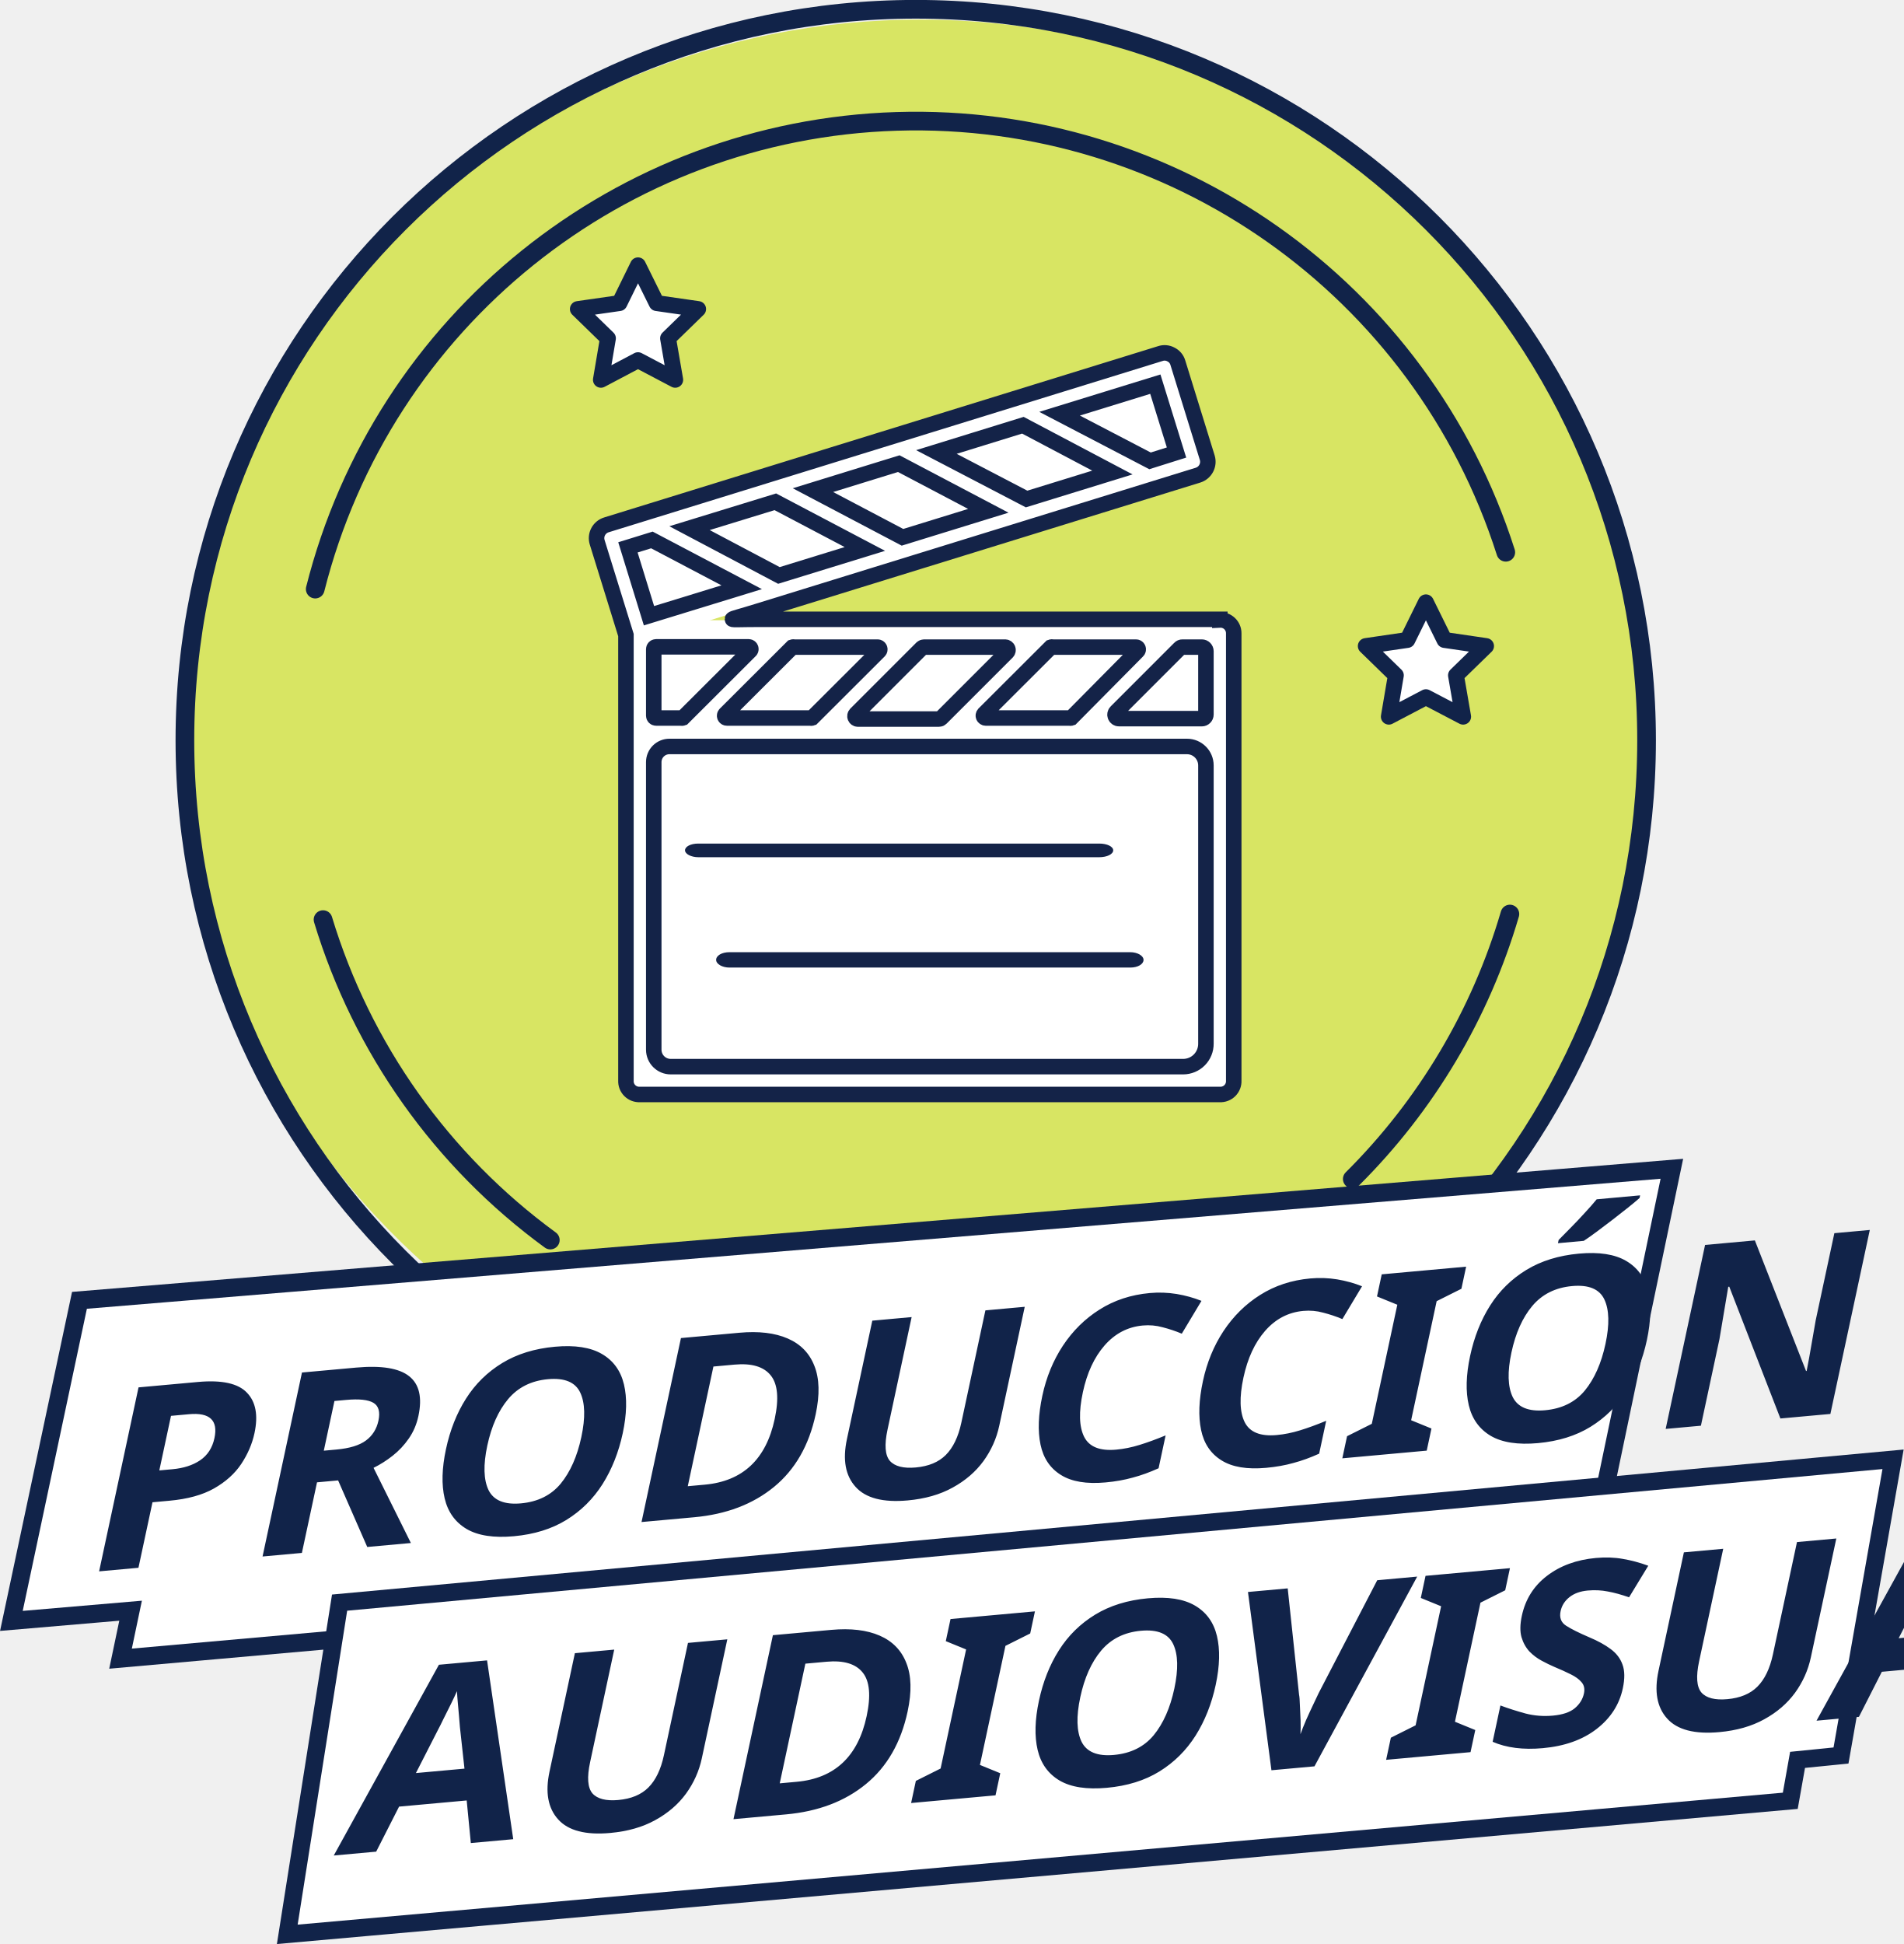
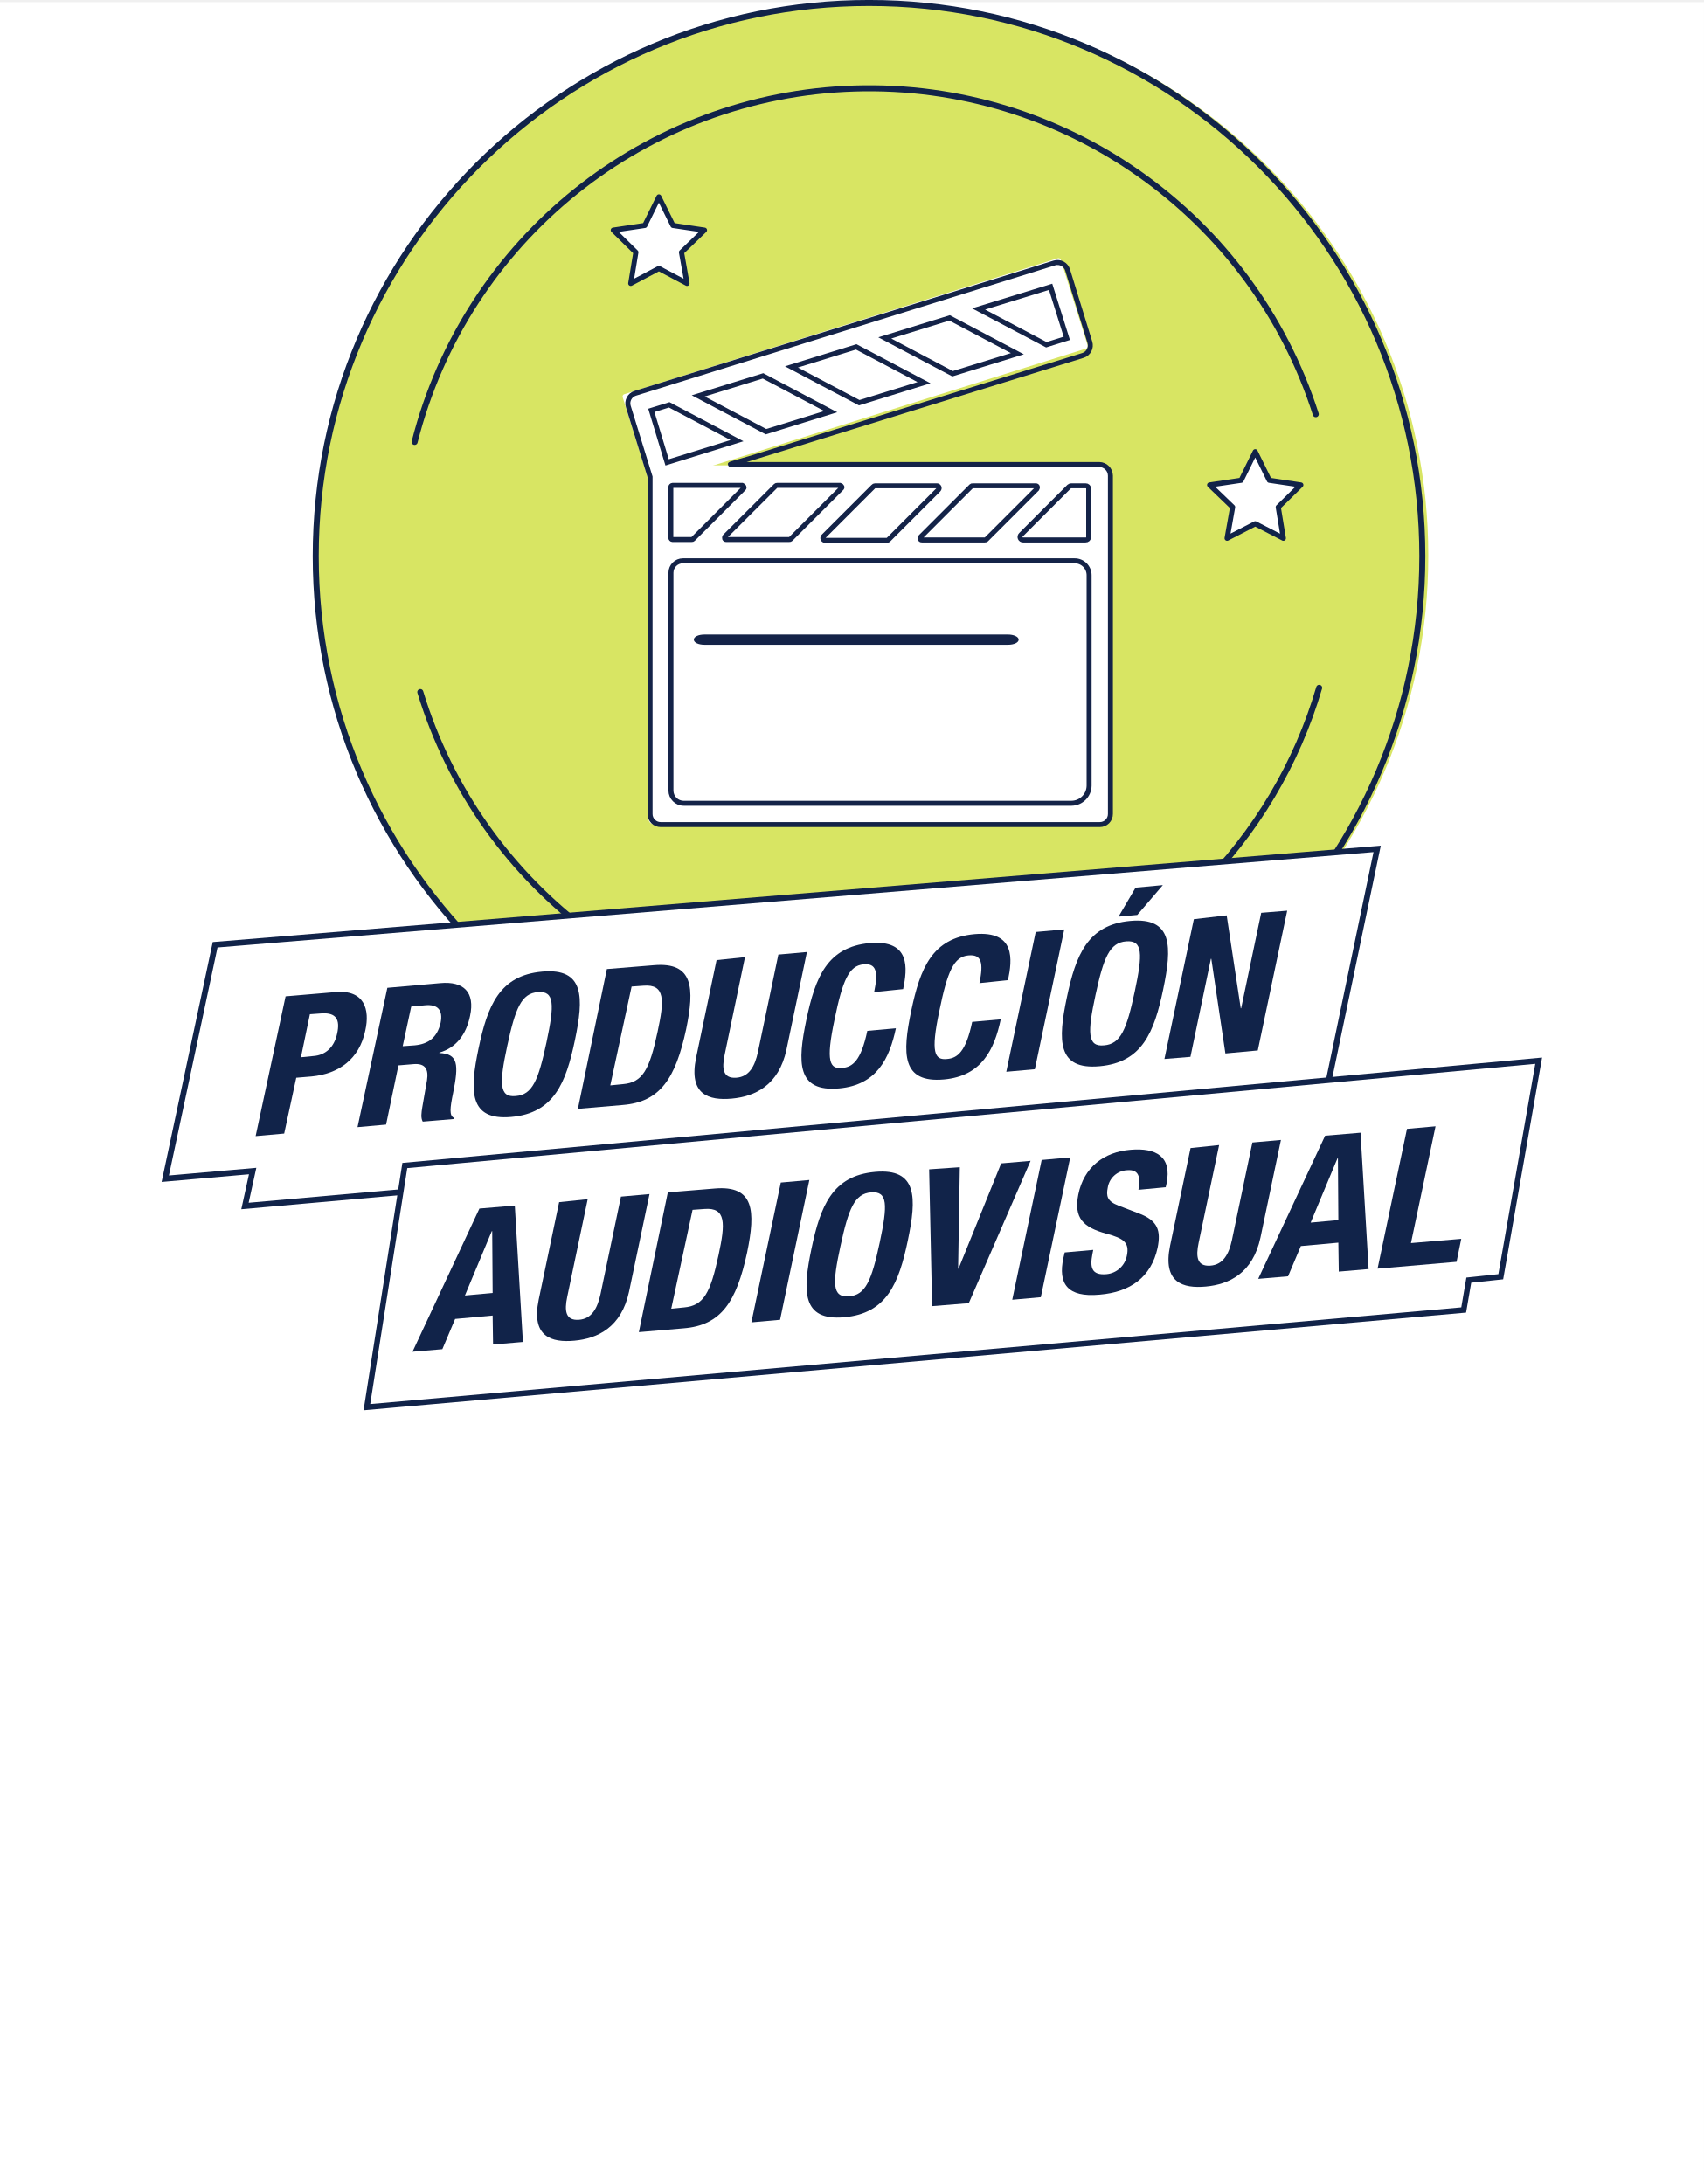
- <svg xmlns="http://www.w3.org/2000/svg" viewBox="0 0 143.73 146.75">
+ <svg xmlns="http://www.w3.org/2000/svg" viewBox="0 0 399.74 512.5">
  <defs>
-     <style>.cls-1{fill:#d8e563;}.cls-2,.cls-4,.cls-6,.cls-7{fill:#fff;}.cls-2,.cls-3,.cls-4,.cls-6{stroke:#112349;}.cls-2,.cls-3{stroke-linecap:round;stroke-linejoin:round;}.cls-2{stroke-width:1.2px;}.cls-3,.cls-9{fill:none;}.cls-3{stroke-width:1.41px;}.cls-4,.cls-6,.cls-9{stroke-miterlimit:10;}.cls-4{stroke-width:1.36px;}.cls-5{font-size:19.85px;fill:#112349;font-family:Helvetica-CondensedBold, Helvetica-Condensed;font-weight:700;letter-spacing:0em;}.cls-6{stroke-width:1.32px;}.cls-8{fill:#142348;}.cls-9{stroke:#142348;stroke-width:1.17px;}</style>
+     <style>.cls-1,.cls-4,.cls-7,.cls-9{fill:#fff;}.cls-2{fill:#142348;}.cls-3{fill:#d8e563;}.cls-4,.cls-5,.cls-7,.cls-9{stroke:#112349;}.cls-4,.cls-5{stroke-linecap:round;stroke-linejoin:round;}.cls-4{stroke-width:1.2px;}.cls-5,.cls-6{fill:none;}.cls-5{stroke-width:1.41px;}.cls-6{stroke:#142348;stroke-width:1.17px;}.cls-6,.cls-7,.cls-9{stroke-miterlimit:10;}.cls-7{stroke-width:1.36px;}.cls-8{fill:#112349;}.cls-9{stroke-width:1.32px;}</style>
  </defs>
  <g id="Capa_2" data-name="Capa 2">
-     <g id="Prod._Multimedial" data-name="Prod. Multimedial">
-       <ellipse class="cls-1" cx="69.48" cy="55.54" rx="55.44" ry="54.06" />
-       <polygon class="cls-2" points="107.66 45.47 109.06 48.31 112.2 48.77 109.93 50.98 110.47 54.1 107.66 52.63 104.86 54.1 105.39 50.98 103.12 48.77 106.26 48.31 107.66 45.47" />
-       <circle class="cls-3" cx="69.14" cy="55.88" r="55.18" />
-       <path class="cls-3" d="M41.55,93.61A46.73,46.73,0,0,1,24.39,69.42" />
-       <path class="cls-3" d="M114,69a46.73,46.73,0,0,1-11.9,20" />
-       <path class="cls-3" d="M23.8,44.47a46.76,46.76,0,0,1,89.89-2.78" />
-       <polygon class="cls-2" points="48.17 20.03 49.58 22.88 52.71 23.33 50.44 25.54 50.98 28.67 48.17 27.19 45.37 28.67 45.9 25.54 43.63 23.33 46.77 22.88 48.17 20.03" />
-       <polygon class="cls-4" points="126.23 88.23 6 98.16 0.86 122.36 9.86 121.59 9.1 125.21 120.58 115.29 126.23 88.23" />
-       <text class="cls-5" transform="matrix(0.99, -0.09, -0.21, 0.98, 5.72, 118.78)">PRODUCCIÓN</text>
-       <polygon class="cls-6" points="142.93 110.16 25.64 120.98 21.69 146.02 135.17 135.94 135.72 132.85 139 132.52 142.93 110.16" />
-       <text class="cls-5" transform="matrix(0.99, -0.09, -0.21, 0.98, 25.2, 140.07)">AUDIOVISUAL</text>
-       <rect class="cls-7" x="47.16" y="46.82" width="45.99" height="35.81" rx="1.2" ry="1.2" />
-       <rect class="cls-7" x="44.82" y="32.72" width="45.82" height="9.45" rx="0.58" ry="0.58" transform="translate(-8.1 21.97) rotate(-17.4)" />
-       <path class="cls-8" d="M83,63.68H52.72c-.58,0-1,.23-1,.51s.47.52,1,.52H83c.58,0,1.05-.23,1.05-.52s-.47-.51-1.05-.51Z" />
-       <path class="cls-8" d="M85.34,71.88H55.07c-.58,0-1,.26-1,.58s.47.58,1,.58H85.34c.58,0,1-.26,1-.58s-.47-.58-1-.58Z" />
-       <path class="cls-9" d="M92.1,46.75H57.31c-2.71,0-2.62.18-.09-.61L90.45,35.87a1.06,1.06,0,0,0,.7-1.32l-2.22-7.17a1,1,0,0,0-.52-.62,1,1,0,0,0-.8-.07L45.79,39.62a1.05,1.05,0,0,0-.7,1.32l2.17,7V81.57a1,1,0,0,0,1.05,1.05H92.1a1,1,0,0,0,1.05-1.05V47.8a1,1,0,0,0-1.05-1Zm-6.22,2.4-5,5.05a.18.18,0,0,1-.12,0H74.42a.18.18,0,0,1-.13-.3l5.06-5.05a.17.17,0,0,1,.12,0h6.29A.17.17,0,0,1,85.88,49.15Zm-9.83.07-5,5a.2.2,0,0,1-.15.06H64.76a.22.22,0,0,1-.15-.37l5-5a.25.25,0,0,1,.16-.06H75.9A.22.22,0,0,1,76.05,49.22Zm-9.67-.08L61.31,54.2a.17.17,0,0,1-.12,0H54.88a.17.17,0,0,1-.12-.29l5.07-5.06a.18.18,0,0,1,.12,0h6.31A.17.17,0,0,1,66.38,49.14Zm-9.76,0L51.55,54.2a.17.17,0,0,1-.12,0h-1.9a.17.17,0,0,1-.17-.17V49a.17.17,0,0,1,.17-.17h7A.17.17,0,0,1,56.62,49.14ZM87.23,29l1.6,5.16-2,.63L80,31.23Zm-10,3.1,6.76,3.57-6.48,2L70.7,34.12ZM67.86,35l6.76,3.56-6.48,2L61.38,37Zm-9.32,2.88,6.76,3.56-6.49,2-6.75-3.57ZM47.41,41.32l1.81-.56L56,44.33l-7,2.15Zm41.92,39.2H50.64a1.28,1.28,0,0,1-1.28-1.28V57.53a1.18,1.18,0,0,1,1.19-1.18H89.62a1.43,1.43,0,0,1,1.43,1.43v21A1.72,1.72,0,0,1,89.33,80.52Zm1.41-26.27H84.49a.3.3,0,0,1-.21-.52l4.79-4.79a.27.27,0,0,1,.21-.09h1.46a.31.31,0,0,1,.31.31v4.78A.31.31,0,0,1,90.74,54.25Z" />
+     <g id="Layer_1" data-name="Layer 1">
+       <rect class="cls-1" y="0.5" width="399.74" height="512" />
+       <path class="cls-2" d="M234.17,162.1h-68.6c-1.3,0-2.4.6-2.4,1.3s1.1,1.3,2.4,1.3h68.6c1.3,0,2.4-.6,2.4-1.3s-1.1-1.3-2.4-1.3Z" />
+       <ellipse class="cls-3" cx="204.67" cy="130.4" rx="130.4" ry="129.9" />
+       <polygon class="cls-4" points="294.47 106 297.77 112.7 305.17 113.8 299.87 119 301.07 126.3 294.47 122.9 287.87 126.3 289.17 119 283.77 113.8 291.17 112.7 294.47 106" />
+       <circle class="cls-5" cx="203.87" cy="130.5" r="129.8" />
+       <path class="cls-5" d="M139,219.3a110.25,110.25,0,0,1-40.4-56.9" />
+       <path class="cls-5" d="M309.47,161.4a110.22,110.22,0,0,1-28,47.1" />
+       <path class="cls-5" d="M97.27,103.7a110,110,0,0,1,211.4-6.5" />
+       <polygon class="cls-4" points="154.57 46.2 157.87 52.9 165.27 54 159.87 59.2 161.17 66.5 154.57 63 147.97 66.5 149.17 59.2 143.87 54 151.27 52.9 154.57 46.2" />
+       <path class="cls-1" d="M259.17,193.4H153.37a1.16,1.16,0,0,1-1.2-1.2V110.4a1.16,1.16,0,0,1,1.2-1.2h105.8a1.16,1.16,0,0,1,1.2,1.2v81.8A1.16,1.16,0,0,1,259.17,193.4Z" />
+       <path class="cls-1" d="M153.07,113.7l101.7-31.9a.57.57,0,0,0,.4-.7L248.87,61a.57.57,0,0,0-.7-.4L146.47,92.5a.57.57,0,0,0-.4.7l6.3,20.1C152.37,113.6,152.67,113.8,153.07,113.7Z" />
+       <path class="cls-2" d="M236.47,148.9h-71.2c-1.4,0-2.5.5-2.5,1.2s1.1,1.2,2.5,1.2h71.2c1.4,0,2.5-.5,2.5-1.2s-1.2-1.2-2.5-1.2Z" />
+       <path class="cls-6" d="M257.87,109h-81.8c-6.4,0-6.2.4-.2-1.4l78.2-24.2a2.47,2.47,0,0,0,1.6-3.1l-5.2-16.9a2.49,2.49,0,0,0-3.1-1.7L149,92.3a2.47,2.47,0,0,0-1.6,3.1l5.1,16.5V191a2.48,2.48,0,0,0,2.5,2.5H258a2.48,2.48,0,0,0,2.5-2.5V111.6a2.65,2.65,0,0,0-2.6-2.6Zm-14.6,5.7-11.9,11.9a.37.37,0,0,1-.3.1h-14.8a.4.4,0,0,1-.3-.7l11.9-11.9a.37.37,0,0,1,.3-.1H243C243.37,114,243.47,114.4,243.27,114.7Zm-23.1.2-11.7,11.7a.52.52,0,0,1-.4.2h-14.5a.54.54,0,0,1-.4-.9l11.7-11.7a.52.52,0,0,1,.4-.2h14.5A.53.53,0,0,1,220.17,114.9Zm-22.8-.3-11.9,11.9a.37.37,0,0,1-.3.1h-14.8c-.4,0-.5-.4-.3-.7L182,114a.37.37,0,0,1,.3-.1h14.8C197.47,114,197.67,114.4,197.37,114.6Zm-22.9,0-11.9,11.9a.37.37,0,0,1-.3.1h-4.5a.43.43,0,0,1-.4-.4V114.3a.43.43,0,0,1,.4-.4h16.4C174.47,114,174.67,114.4,174.47,114.6Zm72-47.3,3.8,12.1-4.8,1.5-15.9-8.4Zm-23.7,7.3,15.9,8.4-15.2,4.7-15.9-8.4Zm-21.9,6.8,15.9,8.4-15.2,4.7-15.9-8.4ZM179,88.2l15.9,8.4-15.2,4.7-15.9-8.4Zm-26.2,8.1L157,95l15.9,8.4-16.4,5.1Zm98.6,92.2h-91a3,3,0,0,1-3-3V134.4a2.8,2.8,0,0,1,2.8-2.8h91.9a3.37,3.37,0,0,1,3.4,3.4v49.4A4.18,4.18,0,0,1,251.37,188.5Zm3.3-61.8H240a.7.7,0,0,1-.5-1.2l11.3-11.3a.76.76,0,0,1,.5-.2h3.4a.68.68,0,0,1,.7.7V126A.68.68,0,0,1,254.67,126.7Z" />
+       <polygon class="cls-7" points="323.07 199.2 50.47 221.7 38.77 276.6 59.27 274.8 57.47 283 310.27 260.5 323.07 199.2" />
+       <path class="cls-8" d="M67,233.8l11.7-1c6.8-.6,8.1,4.1,7,9-1.4,6.8-6.3,10.2-12.6,10.8l-3.6.3L66.67,266l-6.7.6Zm3.6,14.3,3-.3c2.6-.2,4.8-1.9,5.5-5.3.7-3.2-.2-4.9-3.6-4.7l-2.8.2Z" />
+       <path class="cls-8" d="M90.87,231.8l12.4-1.1c5.5-.5,8.2,2.1,7,7.7-.9,4.4-3.3,7.5-7.2,8.6v.1c4.4.2,4.6,2.6,3.2,9.5-.7,3.4-.9,5.2.2,5.7l-.1.3-7.2.6c-.5-.9-.3-2.1-.1-3.4l1.1-6.3c.4-2.6-.4-4-3.1-3.8l-3.6.3-2.9,13.9-6.7.6Zm3.6,13.7,2.8-.2c3.2-.3,5.3-1.8,6.1-5.3.6-3-.7-4.4-3.7-4.1l-3.2.3Z" />
+       <path class="cls-8" d="M127.17,228c10-.9,9.8,6.1,7.7,16.1s-4.9,17.1-14.9,18-9.8-6.1-7.7-16.1S117.17,228.9,127.17,228ZM121,257.2c3.9-.3,5.3-3.7,7.2-12.6s1.9-12.1-2-11.8-5.3,3.8-7.2,12.6S117.07,257.6,121,257.2Z" />
+       <path class="cls-8" d="M142.37,227.4l11-.9c9.3-.8,9.6,5.3,7.6,15-2.5,11.6-6.1,17.1-14.9,17.8l-10.5.9Zm.8,27.3,3-.3c4.6-.4,6.2-3.4,8.1-12.3,1.6-7.4,1.8-11.2-3.3-10.8l-2.8.2Z" />
+       <path class="cls-8" d="M174.77,224.6,170,247.5c-.7,3.3-.4,5.6,2.7,5.4s4.4-2.8,5.1-6l4.8-22.9,6.7-.6-4.8,22.9c-1.8,8.4-7.4,11-12.8,11.5s-10.2-.9-8.4-9.6l4.8-22.9Z" />
+       <path class="cls-8" d="M205.07,232.8c1-4.8.5-6.8-2.5-6.5-3.4.3-4.9,3.7-6.8,13-2.1,9.9-1.1,11.6,1.8,11.3,2.4-.2,4.4-1.6,5.9-8.7l6.7-.6c-1.5,7.1-4.5,13.3-13.3,14.1-10,.9-9.8-6.1-7.7-16.1s4.9-17.1,14.9-18c9.6-.8,8.8,6,7.8,10.8Z" />
+       <path class="cls-8" d="M229.77,230.7c1-4.8.5-6.8-2.6-6.5-3.4.3-4.9,3.7-6.8,13-2.1,9.9-1.1,11.6,1.8,11.3,2.4-.2,4.4-1.6,5.9-8.7l6.7-.6c-1.5,7.1-4.5,13.3-13.3,14.1-10,.9-9.8-6.1-7.7-16.1s4.9-17.1,14.9-18c9.6-.8,8.8,6,7.8,10.8Z" />
+       <path class="cls-8" d="M236.07,251.5l6.9-32.8,6.7-.6-6.9,32.8Z" />
+       <path class="cls-8" d="M265.17,216.1c10-.9,9.8,6.1,7.7,16.1s-4.9,17.1-14.9,18-9.8-6.1-7.7-16.1S255.17,217,265.17,216.1ZM259,245.3c3.9-.3,5.3-3.7,7.2-12.6s1.9-12.1-2-11.8-5.3,3.8-7.2,12.6S255.07,245.7,259,245.3Zm7.4-37,6.4-.6-6,7-4.4.4Z" />
+       <path class="cls-8" d="M287.77,214.8l3.3,21.8h.1l4.7-22.4,6.1-.5-6.9,32.8-7.6.7-3.3-22.2h-.1l-4.8,23-6.1.5,6.9-32.8Z" />
+       <polygon class="cls-9" points="360.97 248.9 94.97 273.5 86.07 330.2 343.37 307.4 344.57 300.4 352.07 299.6 360.97 248.9" />
+       <path class="cls-8" d="M112.47,283.6l8.3-.7,1.9,32-7,.6-.1-6.8-8.8.8-3,7.1-7,.6Zm-3.4,20.4,6.5-.6-.1-14.5h-.1Z" />
+       <path class="cls-8" d="M137.87,281.4l-4.8,22.9c-.7,3.3-.4,5.6,2.7,5.4s4.4-2.8,5.1-6l4.8-22.9,6.7-.6-4.8,22.9c-1.8,8.4-7.4,11-12.8,11.5s-10.2-.9-8.4-9.6l4.8-22.9Z" />
+       <path class="cls-8" d="M156.67,279.8l11-.9c9.3-.8,9.6,5.3,7.6,15-2.5,11.6-6.1,17.1-14.9,17.8l-10.5.9Zm.8,27.3,3-.3c4.6-.4,6.2-3.4,8.1-12.3,1.6-7.4,1.8-11.2-3.3-10.8l-2.8.2Z" />
+       <path class="cls-8" d="M176.27,310.3l6.9-32.8,6.7-.6L183,309.7Z" />
+       <path class="cls-8" d="M205.27,275c10-.9,9.8,6.1,7.7,16.1s-4.9,17.1-14.9,18-9.8-6.1-7.7-16.1S195.27,275.9,205.27,275Zm-6.1,29.2c3.9-.3,5.3-3.7,7.2-12.6s1.9-12.1-2-11.8-5.3,3.8-7.2,12.6S195.17,304.5,199.17,304.2Z" />
+       <path class="cls-8" d="M225.17,273.9l-.4,23.8h.1l10-24.7,6.9-.6-14.5,33.4-8.6.7-.7-32.1Z" />
+       <path class="cls-8" d="M237.47,305l6.9-32.8,6.7-.6-6.9,32.8Z" />
+       <path class="cls-8" d="M256.47,293.3l-.2,1c-.6,3.1-.2,5,3.3,4.7a5.35,5.35,0,0,0,4.8-4.4c.6-3-.7-4-4.8-5.1-5.5-1.5-7.7-3.7-6.6-9.2,1.3-6.4,6-10,12.3-10.5,5.9-.5,9.7,1.6,8.4,7.9l-.2.9-6.4.6c.6-3.1,0-4.8-2.6-4.6a4.84,4.84,0,0,0-4.6,4.1c-.4,2-.1,3.2,2.5,4.2l4.7,1.8c4.6,1.7,5.3,4.1,4.5,8.1-1.5,6.9-6.4,10.4-13.6,11-7.6.7-9.8-2.6-8.5-8.6l.3-1.3Z" />
+       <path class="cls-8" d="M286,268.7l-4.8,22.9c-.7,3.3-.4,5.6,2.7,5.4s4.4-2.8,5.1-6l4.8-22.9,6.7-.6-4.8,22.9c-1.8,8.4-7.4,11-12.8,11.5s-10.2-.9-8.4-9.6l4.8-22.9Z" />
+       <path class="cls-8" d="M310.87,266.5l8.3-.7,1.9,32-7,.6-.1-6.8-8.8.8-3,7.1-7,.6Zm-3.4,20.4,6.5-.6-.1-14.5h-.1Z" />
+       <path class="cls-8" d="M323.17,297.7l6.9-32.8,6.7-.6L331,291.7l11.8-1-1.1,5.4Z" />
    </g>
  </g>
</svg>
